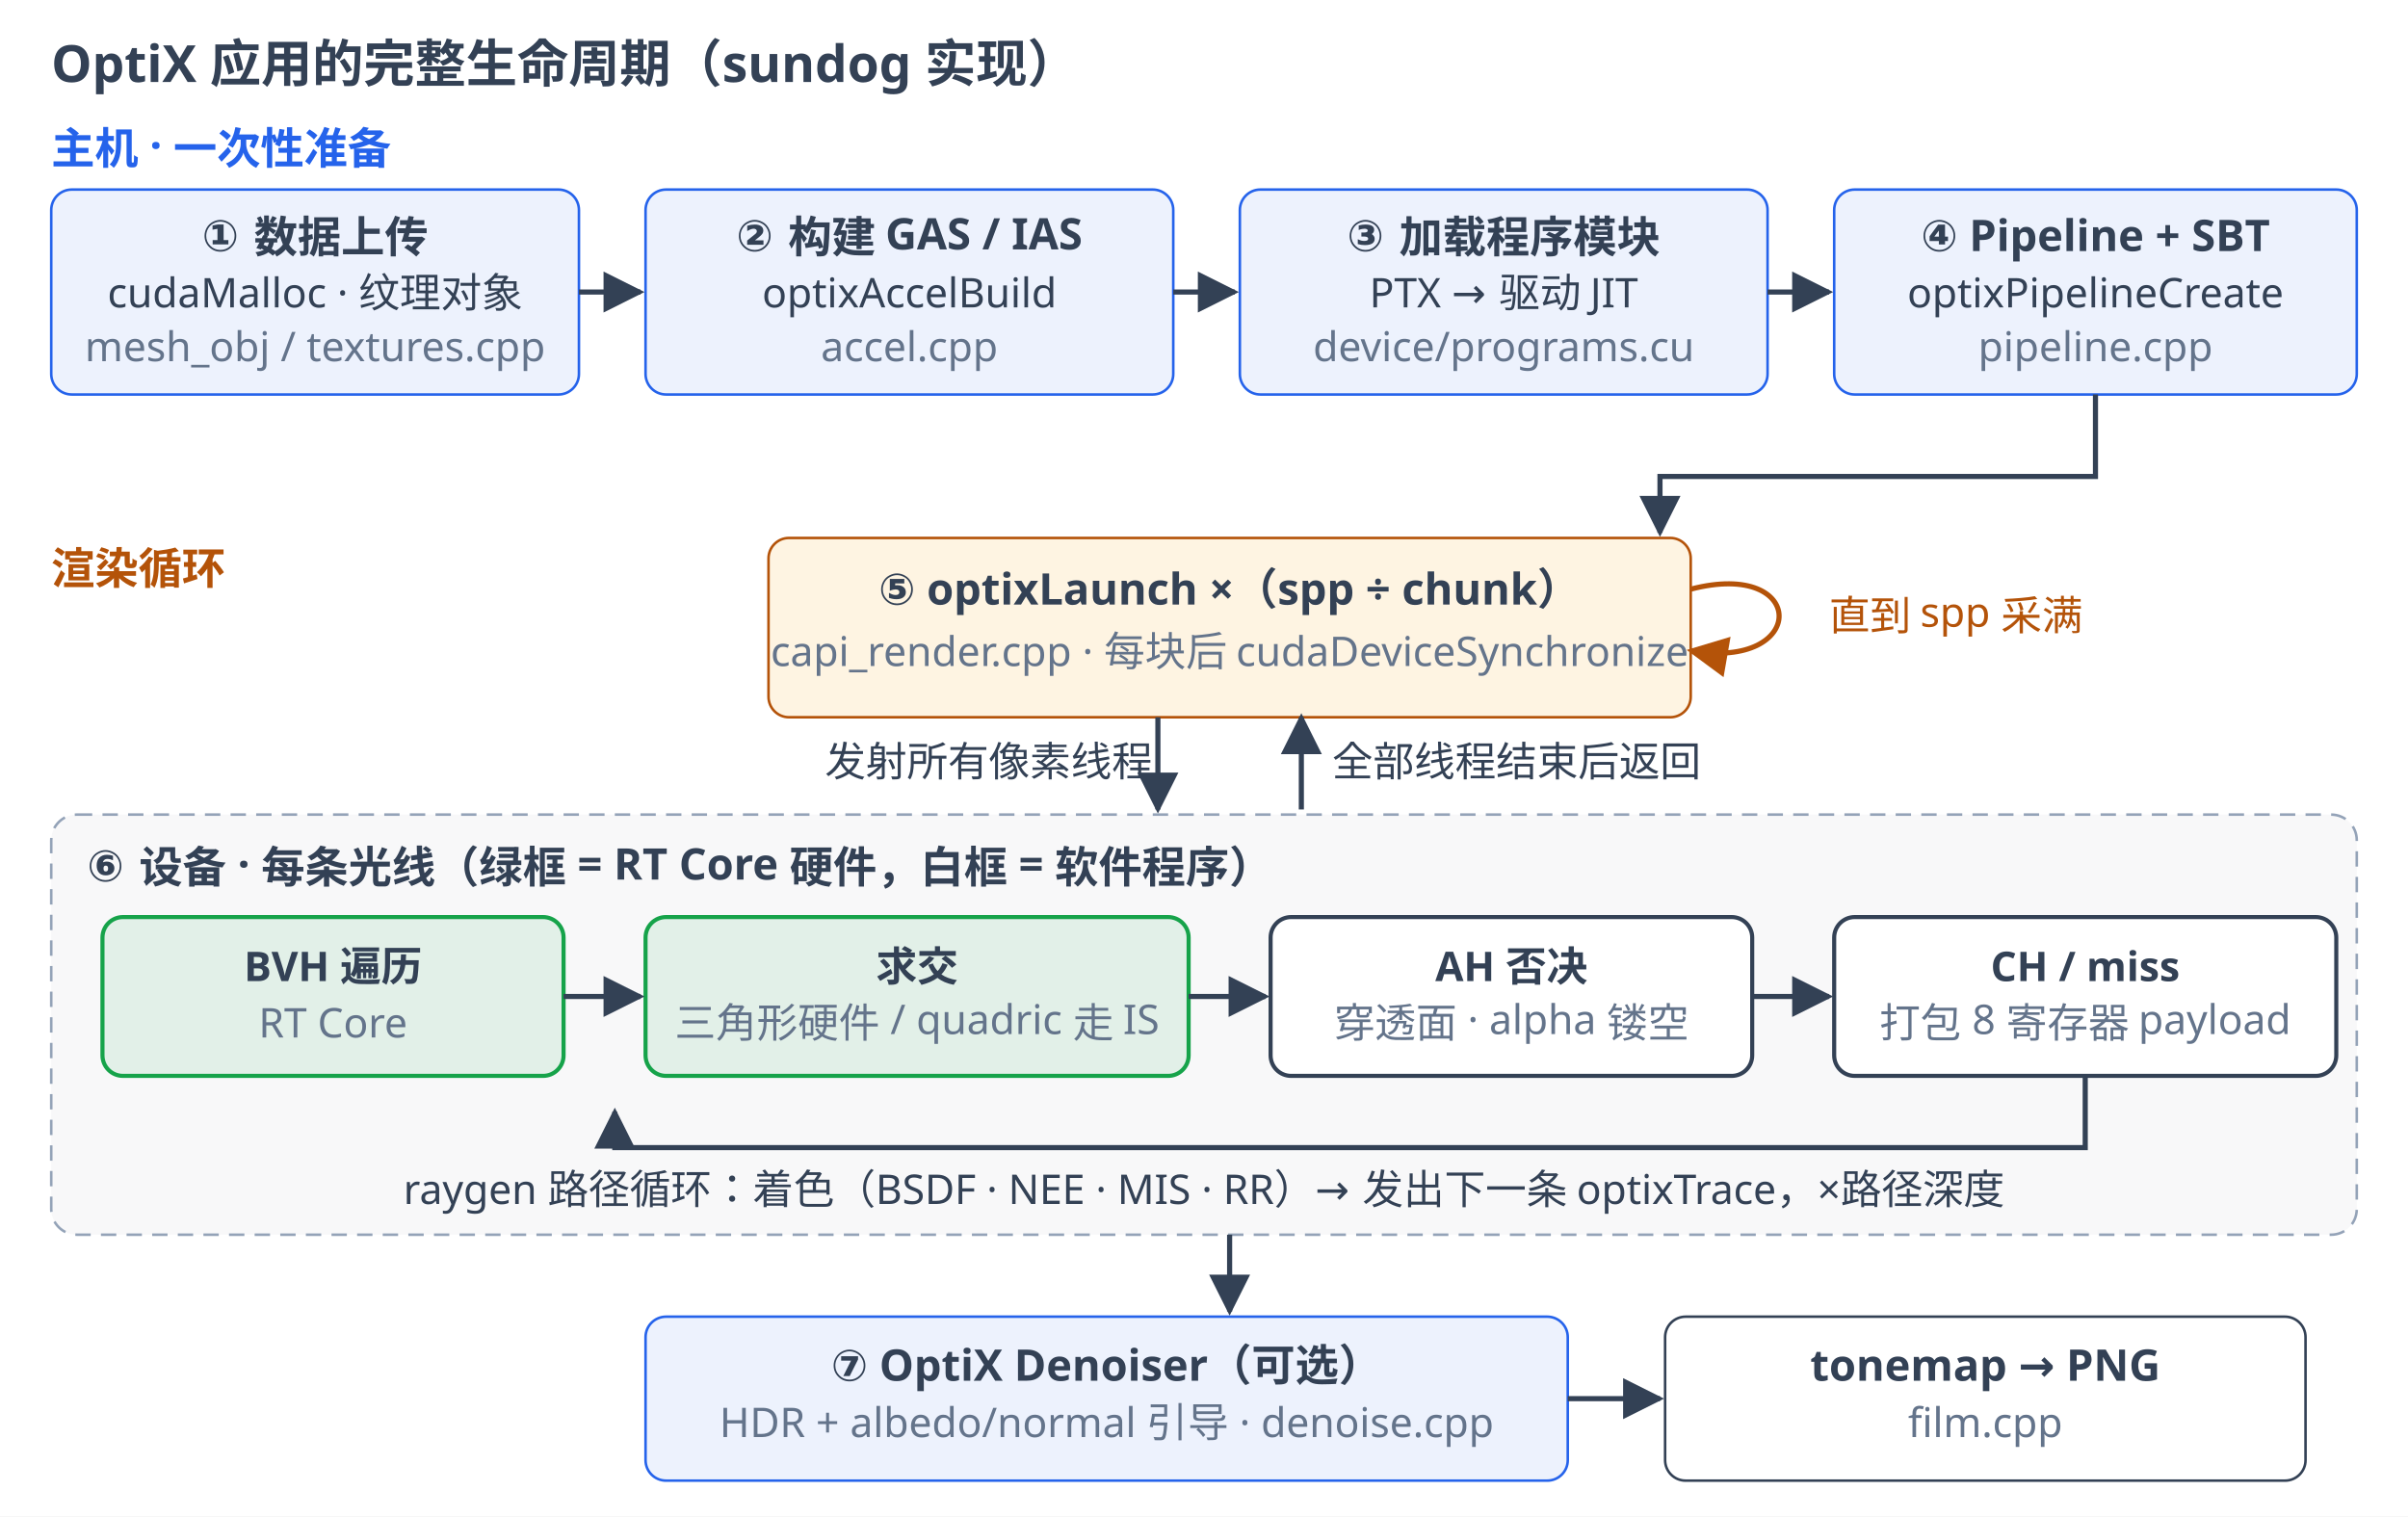
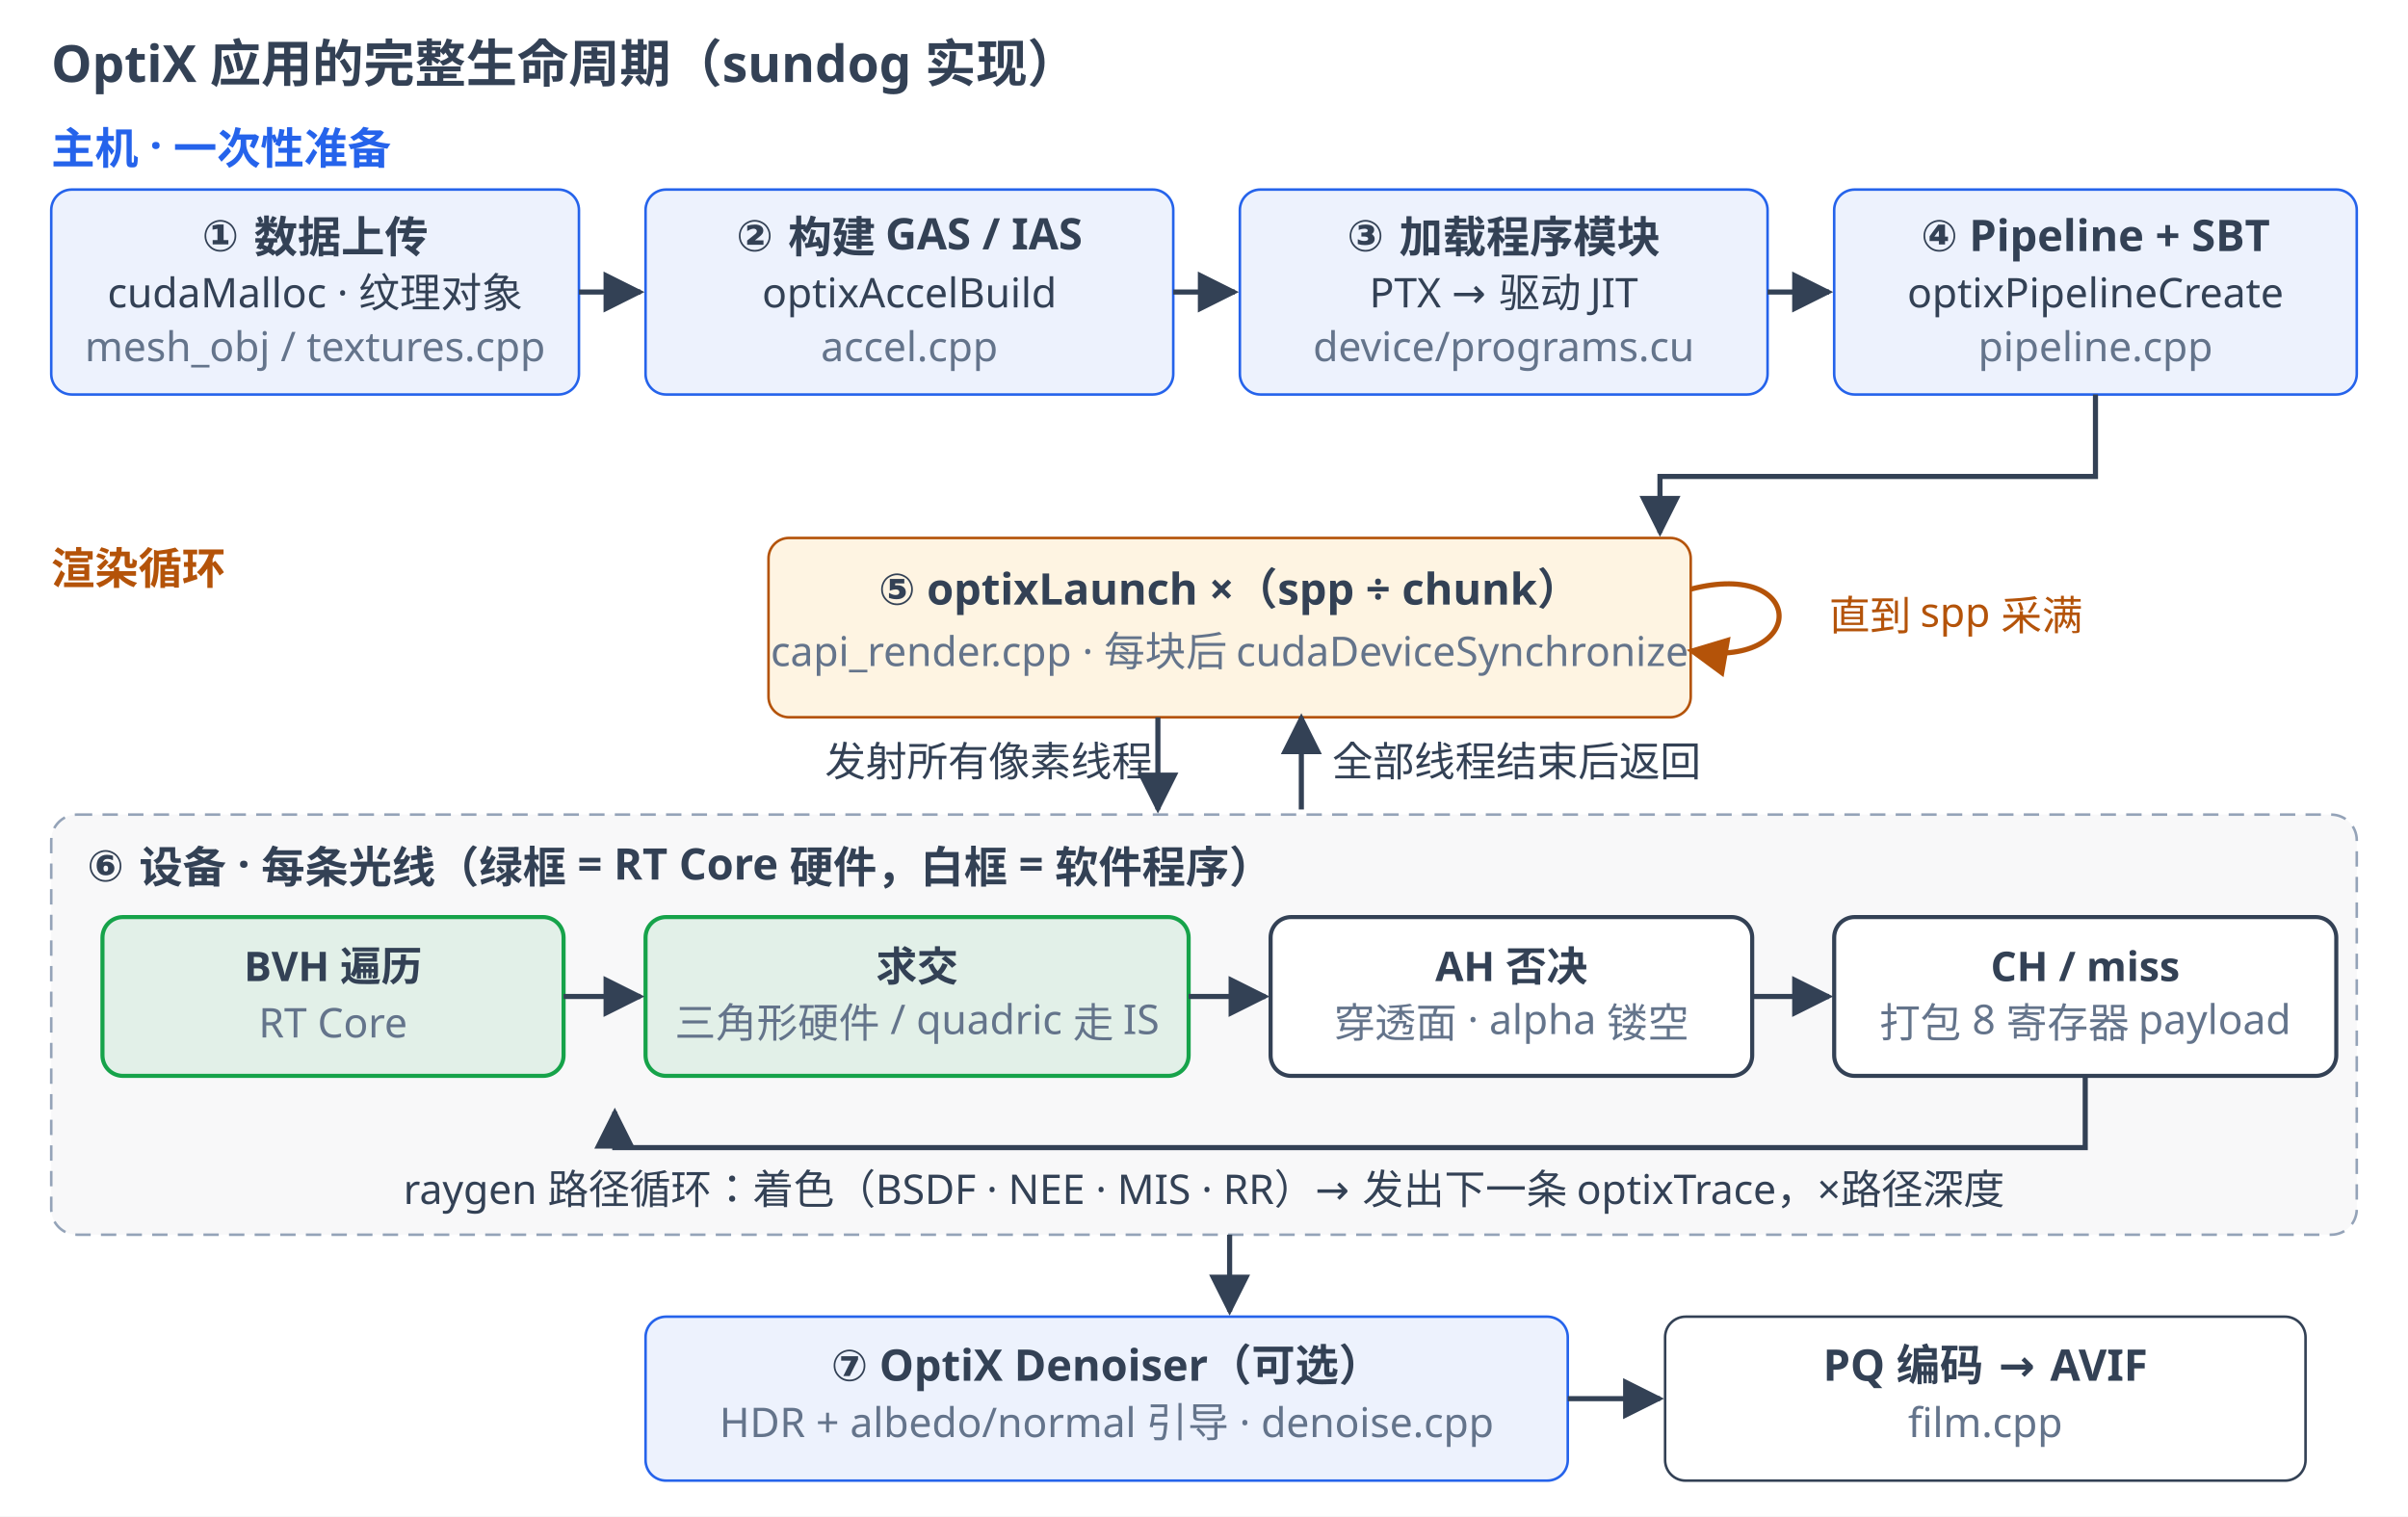
<svg xmlns="http://www.w3.org/2000/svg" width="940" height="592" viewBox="0 0 940 592" font-family="sans-serif">
  <defs>
    <marker id="arr" viewBox="0 0 10 10" refX="9" refY="5" markerWidth="8" markerHeight="8" orient="auto-start-reverse">
      <path d="M0,0 L10,5 L0,10 z" fill="#334155" />
    </marker>
    <marker id="arrB" viewBox="0 0 10 10" refX="9" refY="5" markerWidth="8" markerHeight="8" orient="auto-start-reverse">
      <path d="M0,0 L10,5 L0,10 z" fill="#B45309" />
    </marker>
  </defs>
  <rect width="940" height="592" fill="#ffffff" />
  <text x="20" y="32" font-size="20" font-weight="bold" fill="#334155">OptiX 应用的完整生命周期（sundog 实现）</text>
  <text x="20" y="64" font-size="17" font-weight="bold" fill="#2563EB">主机 · 一次性准备</text>
  <g stroke="#2563EB" fill="#2563EB" fill-opacity="0.08">
    <rect x="20" y="74" width="206" height="80" rx="8" />
    <rect x="252" y="74" width="206" height="80" rx="8" />
    <rect x="484" y="74" width="206" height="80" rx="8" />
    <rect x="716" y="74" width="204" height="80" rx="8" />
  </g>
  <g font-size="16" fill="#334155">
    <text x="123" y="98" text-anchor="middle" font-size="17" font-weight="bold">① 数据上传</text>
    <text x="123" y="120" text-anchor="middle">cudaMalloc · 纹理对象</text>
    <text x="123" y="141" text-anchor="middle" fill="#64748B">mesh_obj / textures.cpp</text>
    <text x="355" y="98" text-anchor="middle" font-size="17" font-weight="bold">② 构建 GAS / IAS</text>
    <text x="355" y="120" text-anchor="middle">optixAccelBuild</text>
    <text x="355" y="141" text-anchor="middle" fill="#64748B">accel.cpp</text>
    <text x="587" y="98" text-anchor="middle" font-size="17" font-weight="bold">③ 加载程序模块</text>
    <text x="587" y="120" text-anchor="middle">PTX → 驱动 JIT</text>
    <text x="587" y="141" text-anchor="middle" fill="#64748B">device/programs.cu</text>
    <text x="818" y="98" text-anchor="middle" font-size="17" font-weight="bold">④ Pipeline + SBT</text>
    <text x="818" y="120" text-anchor="middle">optixPipelineCreate</text>
    <text x="818" y="141" text-anchor="middle" fill="#64748B">pipeline.cpp</text>
  </g>
  <g stroke="#334155" stroke-width="2" fill="none" marker-end="url(#arr)">
    <line x1="226" y1="114" x2="250" y2="114" />
    <line x1="458" y1="114" x2="482" y2="114" />
    <line x1="690" y1="114" x2="714" y2="114" />
    <path d="M 818 154 L 818 186 L 648 186 L 648 208" />
  </g>
  <text x="20" y="228" font-size="17" font-weight="bold" fill="#B45309">渲染循环</text>
  <rect x="300" y="210" width="360" height="70" rx="8" stroke="#B45309" fill="#F59E0B" fill-opacity="0.12" />
  <text x="480" y="236" text-anchor="middle" font-size="17" font-weight="bold" fill="#334155">⑤ optixLaunch ×（spp ÷ chunk）</text>
  <text x="480" y="260" text-anchor="middle" font-size="16" fill="#64748B">capi_render.cpp · 每块后 cudaDeviceSynchronize</text>
  <path d="M 660 230 C 706 218, 706 262, 660 254" stroke="#B45309" stroke-width="2" fill="none" marker-end="url(#arrB)" />
  <text x="714" y="246" font-size="16" fill="#B45309">直到 spp 采满</text>
  <line x1="452" y1="280" x2="452" y2="316" stroke="#334155" stroke-width="2" marker-end="url(#arr)" />
  <line x1="508" y1="316" x2="508" y2="280" stroke="#334155" stroke-width="2" marker-end="url(#arr)" />
  <text x="322" y="303" font-size="16" fill="#334155">发射所有像素线程</text>
  <text x="520" y="303" font-size="16" fill="#334155">全部线程结束后返回</text>
  <rect x="20" y="318" width="900" height="164" rx="10" stroke="#94A3B8" stroke-dasharray="6 4" fill="#64748B" fill-opacity="0.05" />
  <text x="34" y="344" font-size="17" font-weight="bold" fill="#334155">⑥ 设备 · 每条光线（绿框 = RT Core 硬件，白框 = 软件程序）</text>
  <g stroke-width="1.6">
    <rect x="40" y="358" width="180" height="62" rx="8" stroke="#16A34A" fill="#16A34A" fill-opacity="0.10" />
    <rect x="252" y="358" width="212" height="62" rx="8" stroke="#16A34A" fill="#16A34A" fill-opacity="0.10" />
    <rect x="496" y="358" width="188" height="62" rx="8" stroke="#334155" fill="#ffffff" />
    <rect x="716" y="358" width="196" height="62" rx="8" stroke="#334155" fill="#ffffff" />
  </g>
  <g font-size="16" fill="#334155">
    <text x="130" y="383" text-anchor="middle" font-weight="bold">BVH 遍历</text>
    <text x="130" y="405" text-anchor="middle" fill="#64748B">RT Core</text>
    <text x="358" y="383" text-anchor="middle" font-weight="bold">求交</text>
    <text x="358" y="405" text-anchor="middle" fill="#64748B">三角形硬件 / quadric 走 IS</text>
    <text x="590" y="383" text-anchor="middle" font-weight="bold">AH 否决</text>
    <text x="590" y="405" text-anchor="middle" fill="#64748B">穿透面 · alpha 镂空</text>
    <text x="814" y="383" text-anchor="middle" font-weight="bold">CH / miss</text>
    <text x="814" y="405" text-anchor="middle" fill="#64748B">打包 8 寄存器 payload</text>
  </g>
  <g stroke="#334155" stroke-width="2" fill="none" marker-end="url(#arr)">
    <line x1="220" y1="389" x2="250" y2="389" />
    <line x1="464" y1="389" x2="494" y2="389" />
    <line x1="684" y1="389" x2="714" y2="389" />
    <path d="M 814 420 L 814 448 L 240 448 L 240 434" />
  </g>
  <text x="470" y="470" text-anchor="middle" font-size="16" fill="#334155">raygen 路径循环：着色（BSDF · NEE · MIS · RR）→ 发出下一条 optixTrace，×路径深度</text>
  <line x1="480" y1="482" x2="480" y2="512" stroke="#334155" stroke-width="2" marker-end="url(#arr)" />
  <rect x="252" y="514" width="360" height="64" rx="8" stroke="#2563EB" fill="#2563EB" fill-opacity="0.08" />
  <text x="432" y="539" text-anchor="middle" font-size="17" font-weight="bold" fill="#334155">⑦ OptiX Denoiser（可选）</text>
  <text x="432" y="561" text-anchor="middle" font-size="16" fill="#64748B">HDR + albedo/normal 引导 · denoise.cpp</text>
  <line x1="612" y1="546" x2="648" y2="546" stroke="#334155" stroke-width="2" marker-end="url(#arr)" />
  <rect x="650" y="514" width="250" height="64" rx="8" stroke="#334155" fill="#ffffff" />
-   <text x="775" y="539" text-anchor="middle" font-size="17" font-weight="bold" fill="#334155">tonemap → PNG</text>
+   <text x="775" y="539" text-anchor="middle" font-size="17" font-weight="bold" fill="#334155">PQ 编码 → AVIF</text>
  <text x="775" y="561" text-anchor="middle" font-size="16" fill="#64748B">film.cpp</text>
</svg>
